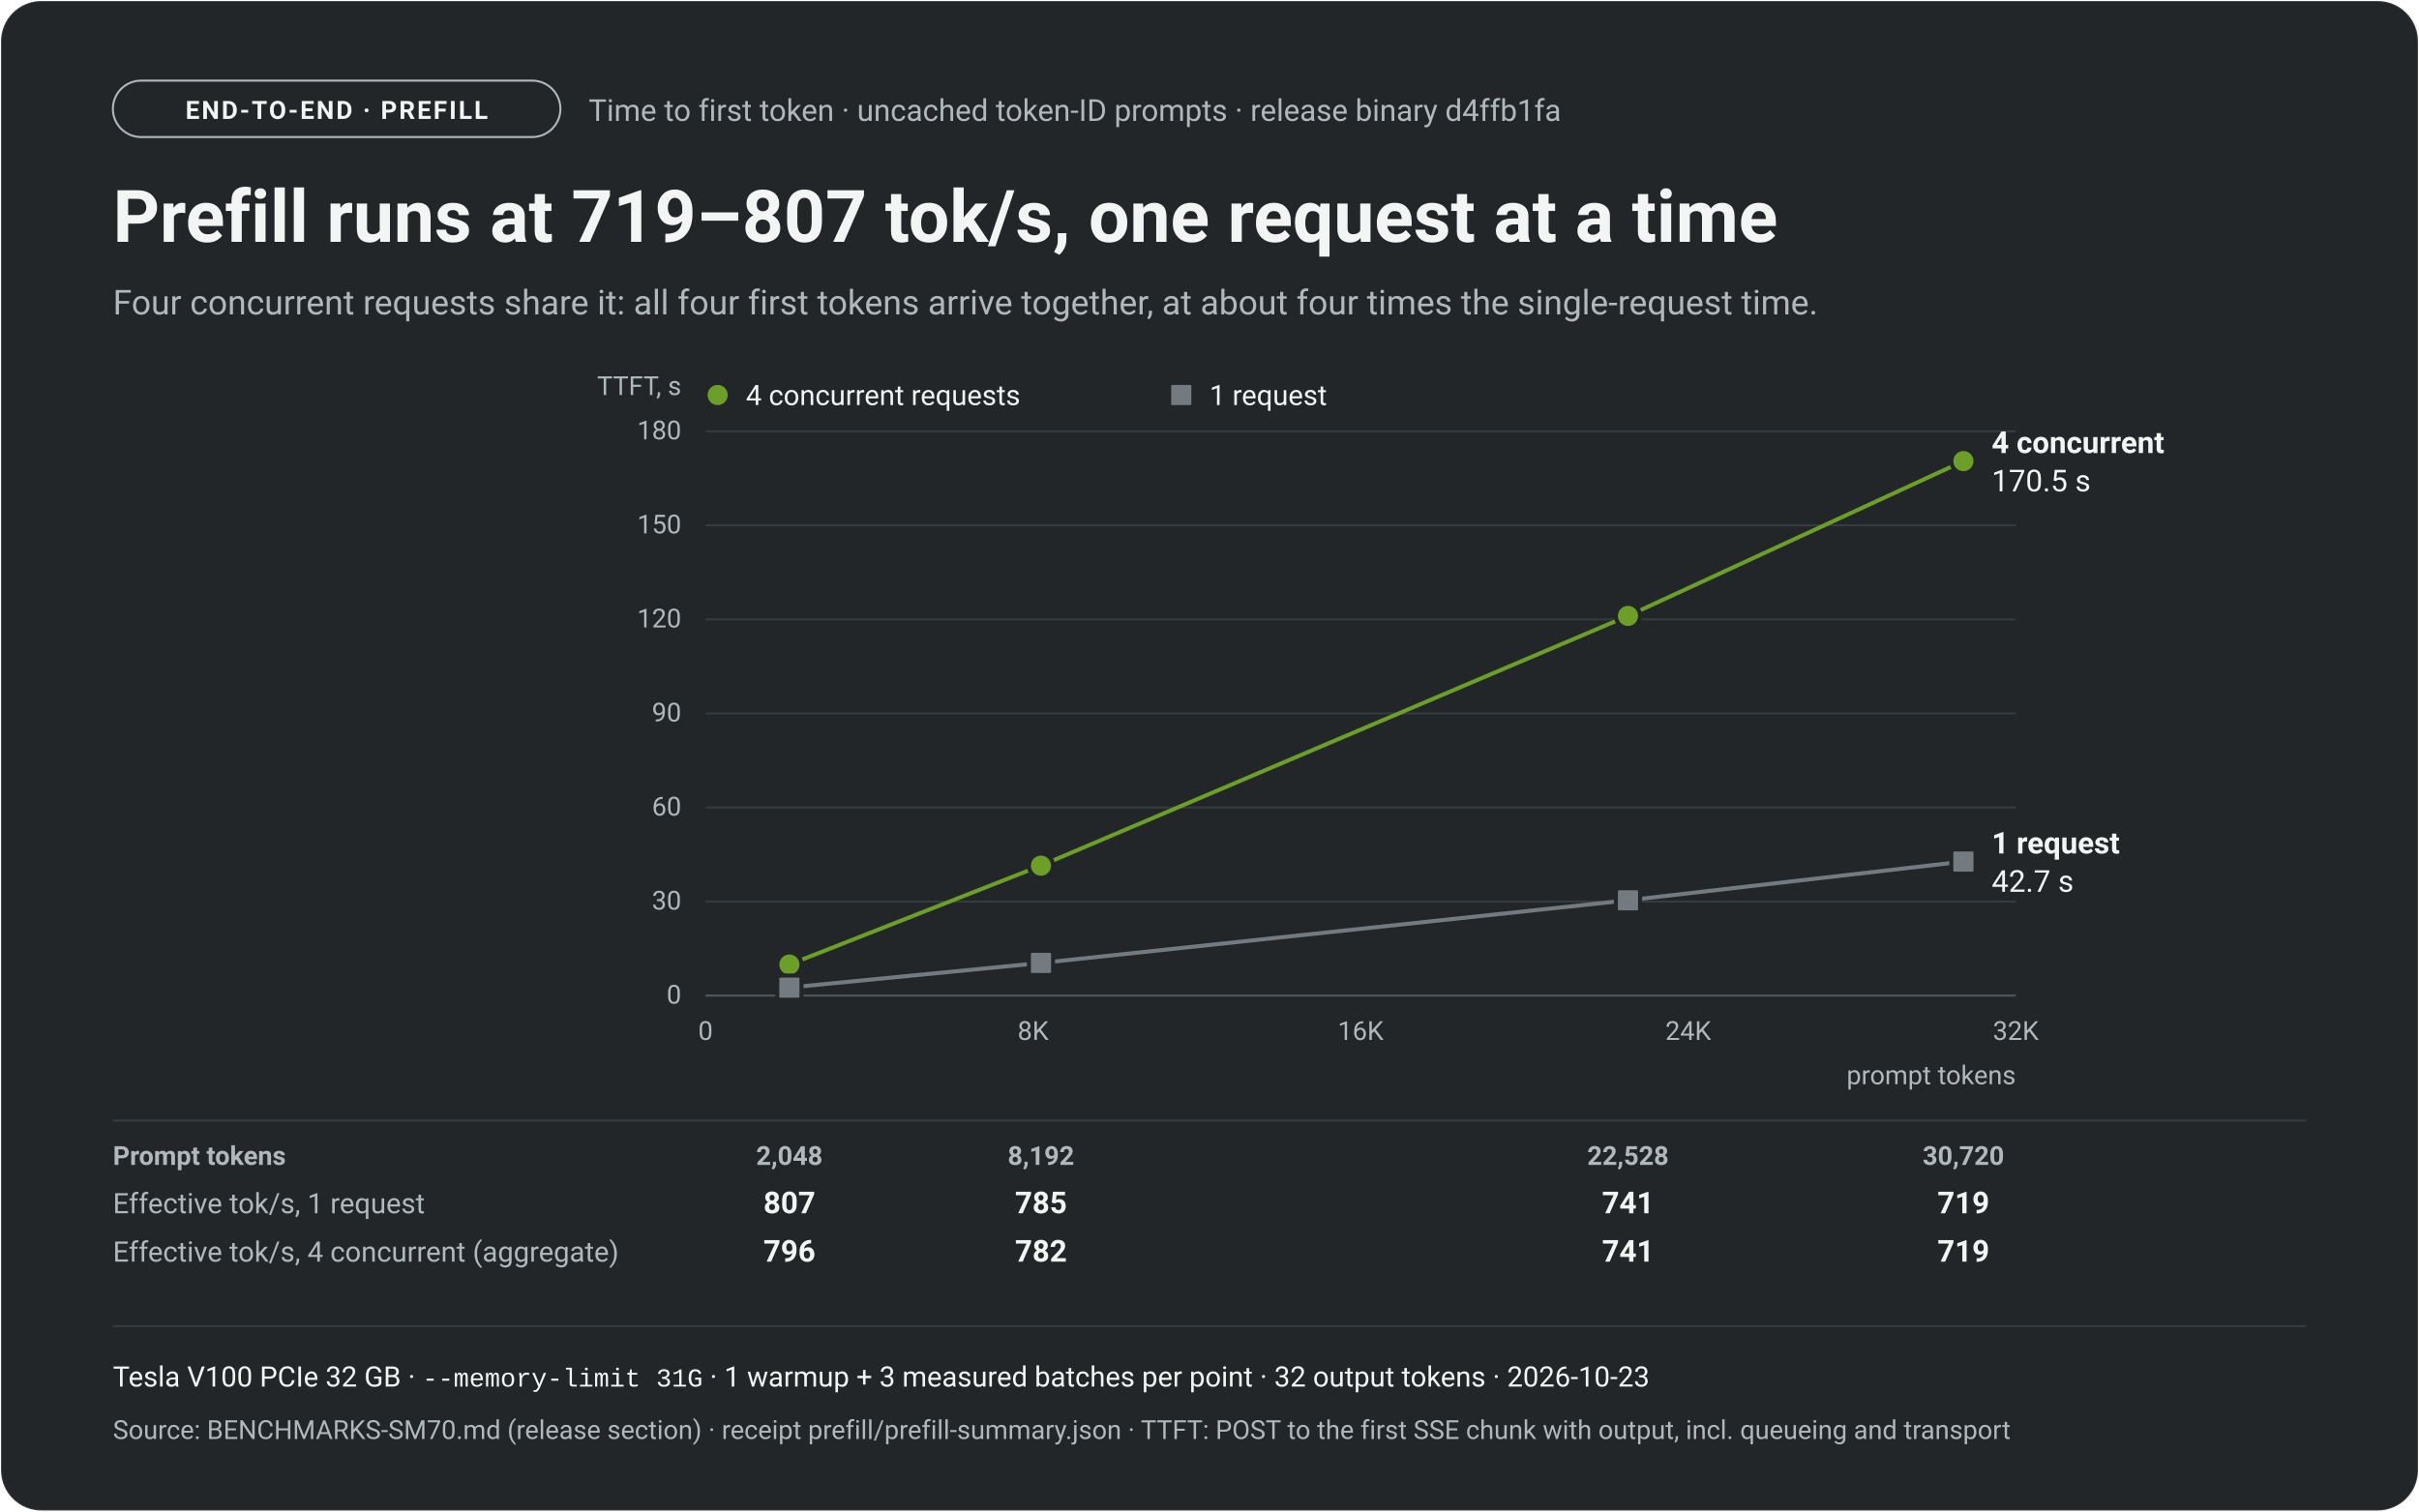
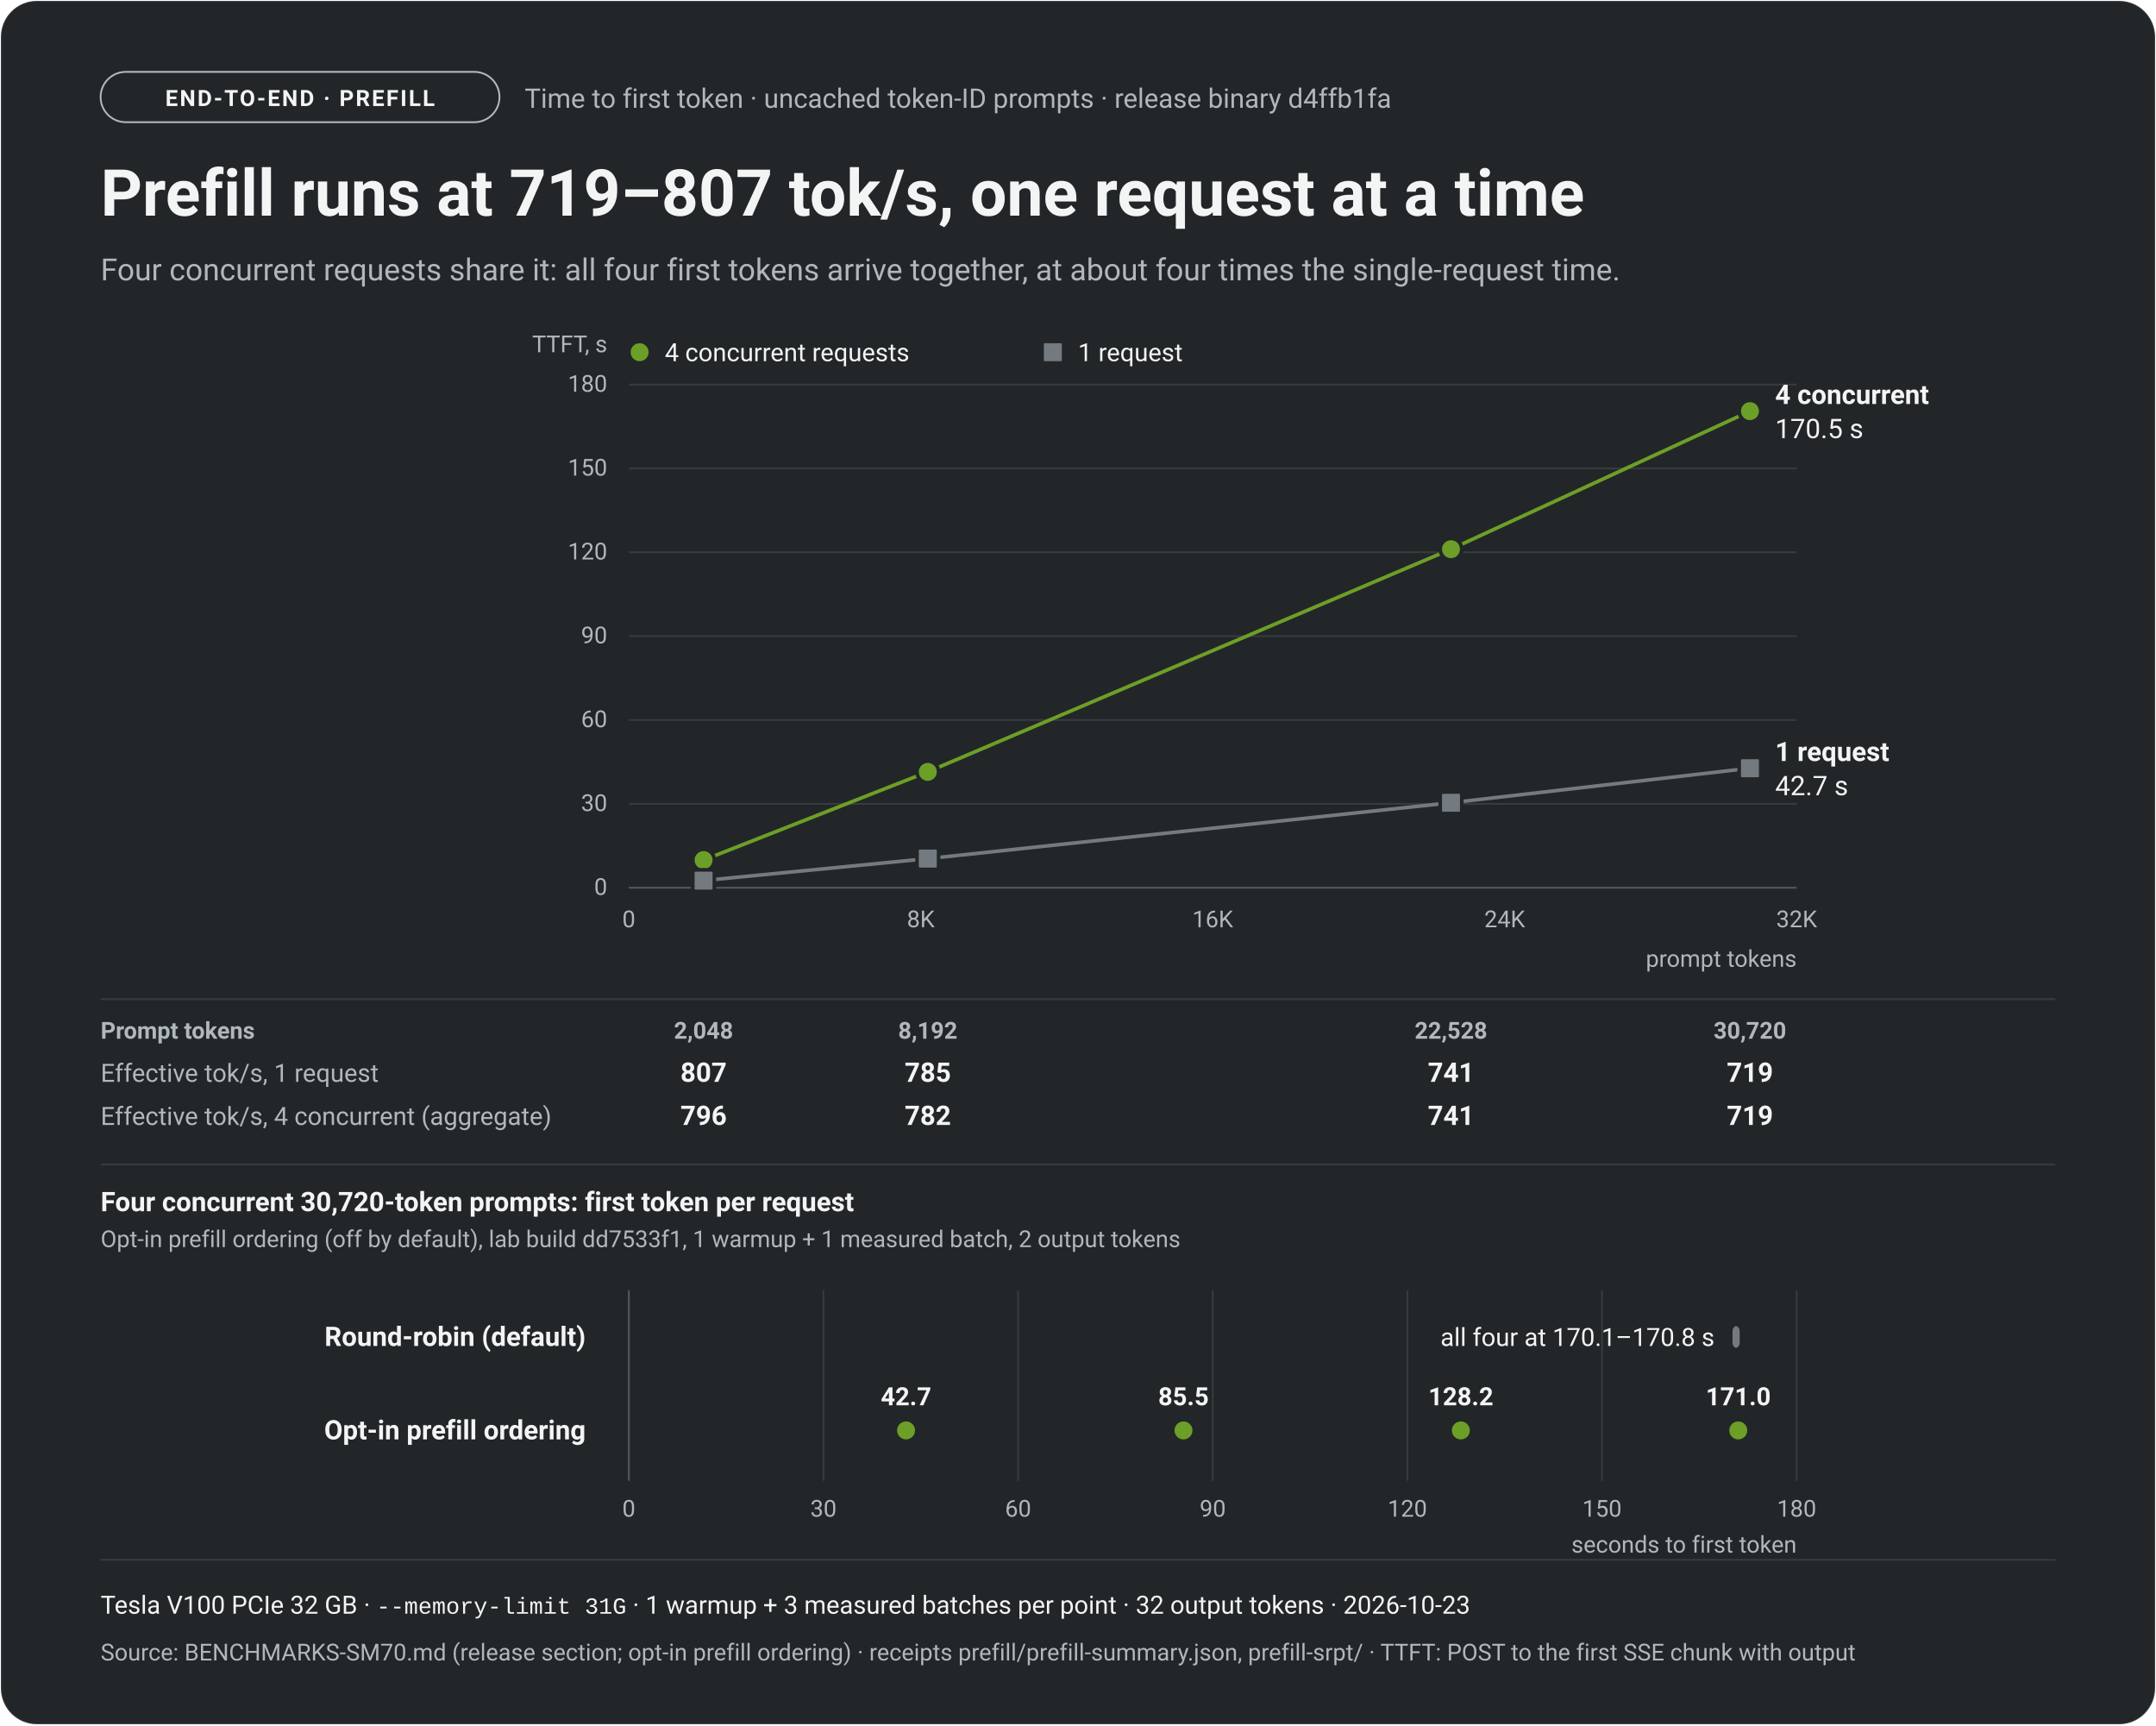
- <svg xmlns="http://www.w3.org/2000/svg" width="1200" height="750" viewBox="0 0 1200 750" role="img" aria-labelledby="title desc">
-   <rect x="0.5" y="0.5" width="1199" height="749" rx="20" fill="#222629" stroke="rgba(255,255,255,0.10)" stroke-width="1" />
+ <svg xmlns="http://www.w3.org/2000/svg" width="1200" height="960" viewBox="0 0 1200 960" role="img" aria-labelledby="title desc">
+   <rect x="0.5" y="0.5" width="1199" height="959" rx="20" fill="#222629" stroke="rgba(255,255,255,0.10)" stroke-width="1" />
  <rect x="56" y="40" width="222" height="28" rx="14" fill="none" stroke="#b0b8bc" stroke-width="1" />
  <text x="167.0" y="59" font-family="system-ui, -apple-system, 'Segoe UI', Roboto, 'Helvetica Neue', 'Noto Sans', Arial, sans-serif" font-size="12.5" font-weight="700" fill="#f3f5f4" text-anchor="middle" letter-spacing="0.08em">END-TO-END · PREFILL</text>
  <text x="292" y="60" font-family="system-ui, -apple-system, 'Segoe UI', Roboto, 'Helvetica Neue', 'Noto Sans', Arial, sans-serif" font-size="15" font-weight="400" fill="#b0b8bc" text-anchor="start">Time to first token · uncached token-ID prompts · release binary d4ffb1fa</text>
  <text x="56" y="120" font-family="system-ui, -apple-system, 'Segoe UI', Roboto, 'Helvetica Neue', 'Noto Sans', Arial, sans-serif" font-size="36" font-weight="650" fill="#f3f5f4" text-anchor="start">Prefill runs at 719–807 tok/s, one request at a time</text>
  <text x="56" y="156" font-family="system-ui, -apple-system, 'Segoe UI', Roboto, 'Helvetica Neue', 'Noto Sans', Arial, sans-serif" font-size="17" font-weight="400" fill="#b0b8bc" text-anchor="start">Four concurrent requests share it: all four first tokens arrive together, at about four times the single-request time.</text>
  <text x="338" y="498.0" font-family="system-ui, -apple-system, 'Segoe UI', Roboto, 'Helvetica Neue', 'Noto Sans', Arial, sans-serif" font-size="13" font-weight="400" fill="#b0b8bc" text-anchor="end" style="font-variant-numeric: tabular-nums">0</text>
  <line x1="350" y1="447.333" x2="1000" y2="447.333" stroke="#353b3f" stroke-width="1" />
  <text x="338" y="451.333" font-family="system-ui, -apple-system, 'Segoe UI', Roboto, 'Helvetica Neue', 'Noto Sans', Arial, sans-serif" font-size="13" font-weight="400" fill="#b0b8bc" text-anchor="end" style="font-variant-numeric: tabular-nums">30</text>
  <line x1="350" y1="400.667" x2="1000" y2="400.667" stroke="#353b3f" stroke-width="1" />
  <text x="338" y="404.667" font-family="system-ui, -apple-system, 'Segoe UI', Roboto, 'Helvetica Neue', 'Noto Sans', Arial, sans-serif" font-size="13" font-weight="400" fill="#b0b8bc" text-anchor="end" style="font-variant-numeric: tabular-nums">60</text>
  <line x1="350" y1="354.0" x2="1000" y2="354.0" stroke="#353b3f" stroke-width="1" />
  <text x="338" y="358.0" font-family="system-ui, -apple-system, 'Segoe UI', Roboto, 'Helvetica Neue', 'Noto Sans', Arial, sans-serif" font-size="13" font-weight="400" fill="#b0b8bc" text-anchor="end" style="font-variant-numeric: tabular-nums">90</text>
  <line x1="350" y1="307.333" x2="1000" y2="307.333" stroke="#353b3f" stroke-width="1" />
  <text x="338" y="311.333" font-family="system-ui, -apple-system, 'Segoe UI', Roboto, 'Helvetica Neue', 'Noto Sans', Arial, sans-serif" font-size="13" font-weight="400" fill="#b0b8bc" text-anchor="end" style="font-variant-numeric: tabular-nums">120</text>
  <line x1="350" y1="260.667" x2="1000" y2="260.667" stroke="#353b3f" stroke-width="1" />
  <text x="338" y="264.667" font-family="system-ui, -apple-system, 'Segoe UI', Roboto, 'Helvetica Neue', 'Noto Sans', Arial, sans-serif" font-size="13" font-weight="400" fill="#b0b8bc" text-anchor="end" style="font-variant-numeric: tabular-nums">150</text>
  <line x1="350" y1="214.0" x2="1000" y2="214.0" stroke="#353b3f" stroke-width="1" />
  <text x="338" y="218.0" font-family="system-ui, -apple-system, 'Segoe UI', Roboto, 'Helvetica Neue', 'Noto Sans', Arial, sans-serif" font-size="13" font-weight="400" fill="#b0b8bc" text-anchor="end" style="font-variant-numeric: tabular-nums">180</text>
  <text x="338" y="196" font-family="system-ui, -apple-system, 'Segoe UI', Roboto, 'Helvetica Neue', 'Noto Sans', Arial, sans-serif" font-size="13" font-weight="400" fill="#b0b8bc" text-anchor="end">TTFT, s</text>
  <line x1="350" y1="494" x2="1000" y2="494" stroke="#50585d" stroke-width="1" />
  <text x="350.0" y="516" font-family="system-ui, -apple-system, 'Segoe UI', Roboto, 'Helvetica Neue', 'Noto Sans', Arial, sans-serif" font-size="13" font-weight="400" fill="#b0b8bc" text-anchor="middle" style="font-variant-numeric: tabular-nums">0</text>
  <text x="512.5" y="516" font-family="system-ui, -apple-system, 'Segoe UI', Roboto, 'Helvetica Neue', 'Noto Sans', Arial, sans-serif" font-size="13" font-weight="400" fill="#b0b8bc" text-anchor="middle" style="font-variant-numeric: tabular-nums">8K</text>
  <text x="675.0" y="516" font-family="system-ui, -apple-system, 'Segoe UI', Roboto, 'Helvetica Neue', 'Noto Sans', Arial, sans-serif" font-size="13" font-weight="400" fill="#b0b8bc" text-anchor="middle" style="font-variant-numeric: tabular-nums">16K</text>
  <text x="837.5" y="516" font-family="system-ui, -apple-system, 'Segoe UI', Roboto, 'Helvetica Neue', 'Noto Sans', Arial, sans-serif" font-size="13" font-weight="400" fill="#b0b8bc" text-anchor="middle" style="font-variant-numeric: tabular-nums">24K</text>
  <text x="1000.0" y="516" font-family="system-ui, -apple-system, 'Segoe UI', Roboto, 'Helvetica Neue', 'Noto Sans', Arial, sans-serif" font-size="13" font-weight="400" fill="#b0b8bc" text-anchor="middle" style="font-variant-numeric: tabular-nums">32K</text>
  <text x="1000" y="538" font-family="system-ui, -apple-system, 'Segoe UI', Roboto, 'Helvetica Neue', 'Noto Sans', Arial, sans-serif" font-size="13" font-weight="400" fill="#b0b8bc" text-anchor="end">prompt tokens</text>
  <path d="M391.6,478.6 L516.4,429.5 L807.6,305.6 L974.0,228.8" fill="none" stroke="#6c9f27" stroke-width="2" />
  <path d="M391.6,490.0 L516.4,477.8 L807.6,446.7 L974.0,427.5" fill="none" stroke="#737b80" stroke-width="2" />
  <circle cx="391.6" cy="478.616" r="6" fill="#6c9f27" stroke="#222629" stroke-width="2" />
  <circle cx="516.4" cy="429.538" r="6" fill="#6c9f27" stroke="#222629" stroke-width="2" />
  <circle cx="807.6" cy="305.607" r="6" fill="#6c9f27" stroke="#222629" stroke-width="2" />
  <circle cx="974.0" cy="228.793" r="6" fill="#6c9f27" stroke="#222629" stroke-width="2" />
  <rect x="385.6" y="484.049" width="12" height="12" rx="1.5" fill="#737b80" stroke="#222629" stroke-width="2" />
  <rect x="510.4" y="471.776" width="12" height="12" rx="1.5" fill="#737b80" stroke="#222629" stroke-width="2" />
  <rect x="801.6" y="440.727" width="12" height="12" rx="1.5" fill="#737b80" stroke="#222629" stroke-width="2" />
  <rect x="968.0" y="421.5" width="12" height="12" rx="1.5" fill="#737b80" stroke="#222629" stroke-width="2" />
  <text x="988.0" y="224.793" font-family="system-ui, -apple-system, 'Segoe UI', Roboto, 'Helvetica Neue', 'Noto Sans', Arial, sans-serif" font-size="15" font-weight="650" fill="#f3f5f4" text-anchor="start">4 concurrent</text>
  <text x="988.0" y="243.793" font-family="system-ui, -apple-system, 'Segoe UI', Roboto, 'Helvetica Neue', 'Noto Sans', Arial, sans-serif" font-size="15" font-weight="400" fill="#f3f5f4" text-anchor="start">170.5 s</text>
  <text x="988.0" y="423.5" font-family="system-ui, -apple-system, 'Segoe UI', Roboto, 'Helvetica Neue', 'Noto Sans', Arial, sans-serif" font-size="15" font-weight="650" fill="#f3f5f4" text-anchor="start">1 request</text>
  <text x="988.0" y="442.5" font-family="system-ui, -apple-system, 'Segoe UI', Roboto, 'Helvetica Neue', 'Noto Sans', Arial, sans-serif" font-size="15" font-weight="400" fill="#f3f5f4" text-anchor="start">42.7 s</text>
  <circle cx="356" cy="196" r="6" fill="#6c9f27" stroke="#222629" stroke-width="2" />
  <text x="370" y="201" font-family="system-ui, -apple-system, 'Segoe UI', Roboto, 'Helvetica Neue', 'Noto Sans', Arial, sans-serif" font-size="14" font-weight="400" fill="#f3f5f4" text-anchor="start">4 concurrent requests</text>
  <rect x="580" y="190" width="12" height="12" rx="1.5" fill="#737b80" stroke="#222629" stroke-width="2" />
  <text x="600" y="201" font-family="system-ui, -apple-system, 'Segoe UI', Roboto, 'Helvetica Neue', 'Noto Sans', Arial, sans-serif" font-size="14" font-weight="400" fill="#f3f5f4" text-anchor="start">1 request</text>
  <line x1="56" y1="556" x2="1144" y2="556" stroke="#353b3f" stroke-width="1" />
  <text x="56" y="578" font-family="system-ui, -apple-system, 'Segoe UI', Roboto, 'Helvetica Neue', 'Noto Sans', Arial, sans-serif" font-size="13" font-weight="600" fill="#b0b8bc" text-anchor="start">Prompt tokens</text>
  <text x="56" y="602" font-family="system-ui, -apple-system, 'Segoe UI', Roboto, 'Helvetica Neue', 'Noto Sans', Arial, sans-serif" font-size="14" font-weight="400" fill="#b0b8bc" text-anchor="start">Effective tok/s, 1 request</text>
  <text x="56" y="626" font-family="system-ui, -apple-system, 'Segoe UI', Roboto, 'Helvetica Neue', 'Noto Sans', Arial, sans-serif" font-size="14" font-weight="400" fill="#b0b8bc" text-anchor="start">Effective tok/s, 4 concurrent (aggregate)</text>
  <text x="391.6" y="578" font-family="system-ui, -apple-system, 'Segoe UI', Roboto, 'Helvetica Neue', 'Noto Sans', Arial, sans-serif" font-size="13" font-weight="600" fill="#b0b8bc" text-anchor="middle" style="font-variant-numeric: tabular-nums">2,048</text>
  <text x="391.6" y="602" font-family="system-ui, -apple-system, 'Segoe UI', Roboto, 'Helvetica Neue', 'Noto Sans', Arial, sans-serif" font-size="15" font-weight="600" fill="#f3f5f4" text-anchor="middle" style="font-variant-numeric: tabular-nums">807</text>
  <text x="391.6" y="626" font-family="system-ui, -apple-system, 'Segoe UI', Roboto, 'Helvetica Neue', 'Noto Sans', Arial, sans-serif" font-size="15" font-weight="600" fill="#f3f5f4" text-anchor="middle" style="font-variant-numeric: tabular-nums">796</text>
  <text x="516.4" y="578" font-family="system-ui, -apple-system, 'Segoe UI', Roboto, 'Helvetica Neue', 'Noto Sans', Arial, sans-serif" font-size="13" font-weight="600" fill="#b0b8bc" text-anchor="middle" style="font-variant-numeric: tabular-nums">8,192</text>
  <text x="516.4" y="602" font-family="system-ui, -apple-system, 'Segoe UI', Roboto, 'Helvetica Neue', 'Noto Sans', Arial, sans-serif" font-size="15" font-weight="600" fill="#f3f5f4" text-anchor="middle" style="font-variant-numeric: tabular-nums">785</text>
  <text x="516.4" y="626" font-family="system-ui, -apple-system, 'Segoe UI', Roboto, 'Helvetica Neue', 'Noto Sans', Arial, sans-serif" font-size="15" font-weight="600" fill="#f3f5f4" text-anchor="middle" style="font-variant-numeric: tabular-nums">782</text>
  <text x="807.6" y="578" font-family="system-ui, -apple-system, 'Segoe UI', Roboto, 'Helvetica Neue', 'Noto Sans', Arial, sans-serif" font-size="13" font-weight="600" fill="#b0b8bc" text-anchor="middle" style="font-variant-numeric: tabular-nums">22,528</text>
  <text x="807.6" y="602" font-family="system-ui, -apple-system, 'Segoe UI', Roboto, 'Helvetica Neue', 'Noto Sans', Arial, sans-serif" font-size="15" font-weight="600" fill="#f3f5f4" text-anchor="middle" style="font-variant-numeric: tabular-nums">741</text>
  <text x="807.6" y="626" font-family="system-ui, -apple-system, 'Segoe UI', Roboto, 'Helvetica Neue', 'Noto Sans', Arial, sans-serif" font-size="15" font-weight="600" fill="#f3f5f4" text-anchor="middle" style="font-variant-numeric: tabular-nums">741</text>
  <text x="974.0" y="578" font-family="system-ui, -apple-system, 'Segoe UI', Roboto, 'Helvetica Neue', 'Noto Sans', Arial, sans-serif" font-size="13" font-weight="600" fill="#b0b8bc" text-anchor="middle" style="font-variant-numeric: tabular-nums">30,720</text>
  <text x="974.0" y="602" font-family="system-ui, -apple-system, 'Segoe UI', Roboto, 'Helvetica Neue', 'Noto Sans', Arial, sans-serif" font-size="15" font-weight="600" fill="#f3f5f4" text-anchor="middle" style="font-variant-numeric: tabular-nums">719</text>
  <text x="974.0" y="626" font-family="system-ui, -apple-system, 'Segoe UI', Roboto, 'Helvetica Neue', 'Noto Sans', Arial, sans-serif" font-size="15" font-weight="600" fill="#f3f5f4" text-anchor="middle" style="font-variant-numeric: tabular-nums">719</text>
-   <line x1="56" y1="658" x2="1144" y2="658" stroke="#353b3f" stroke-width="1" />
-   <text x="56" y="688" font-family="system-ui, -apple-system, 'Segoe UI', Roboto, 'Helvetica Neue', 'Noto Sans', Arial, sans-serif" font-size="14" font-weight="400" fill="#f3f5f4" text-anchor="start">Tesla V100 PCIe 32 GB · <tspan font-family="ui-monospace, SFMono-Regular, Menlo, Consolas, 'Liberation Mono', 'DejaVu Sans Mono', monospace" font-size="0.92em">--memory-limit 31G</tspan> · 1 warmup + 3 measured batches per point · 32 output tokens · 2026-10-23</text>
-   <text x="56" y="714" font-family="system-ui, -apple-system, 'Segoe UI', Roboto, 'Helvetica Neue', 'Noto Sans', Arial, sans-serif" font-size="13" font-weight="400" fill="#b0b8bc" text-anchor="start">Source: BENCHMARKS-SM70.md (release section) · receipt prefill/prefill-summary.json · TTFT: POST to the first SSE chunk with output, incl. queueing and transport</text>
+   <line x1="56" y1="648" x2="1144" y2="648" stroke="#353b3f" stroke-width="1" />
+   <text x="56" y="674" font-family="system-ui, -apple-system, 'Segoe UI', Roboto, 'Helvetica Neue', 'Noto Sans', Arial, sans-serif" font-size="15" font-weight="650" fill="#f3f5f4" text-anchor="start">Four concurrent 30,720-token prompts: first token per request</text>
+   <text x="56" y="694" font-family="system-ui, -apple-system, 'Segoe UI', Roboto, 'Helvetica Neue', 'Noto Sans', Arial, sans-serif" font-size="13" font-weight="400" fill="#b0b8bc" text-anchor="start">Opt-in prefill ordering (off by default), lab build dd7533f1, 1 warmup + 1 measured batch, 2 output tokens</text>
+   <text x="350.0" y="844" font-family="system-ui, -apple-system, 'Segoe UI', Roboto, 'Helvetica Neue', 'Noto Sans', Arial, sans-serif" font-size="13" font-weight="400" fill="#b0b8bc" text-anchor="middle" style="font-variant-numeric: tabular-nums">0</text>
+   <line x1="458.333" y1="718" x2="458.333" y2="824" stroke="#353b3f" stroke-width="1" />
+   <text x="458.333" y="844" font-family="system-ui, -apple-system, 'Segoe UI', Roboto, 'Helvetica Neue', 'Noto Sans', Arial, sans-serif" font-size="13" font-weight="400" fill="#b0b8bc" text-anchor="middle" style="font-variant-numeric: tabular-nums">30</text>
+   <line x1="566.667" y1="718" x2="566.667" y2="824" stroke="#353b3f" stroke-width="1" />
+   <text x="566.667" y="844" font-family="system-ui, -apple-system, 'Segoe UI', Roboto, 'Helvetica Neue', 'Noto Sans', Arial, sans-serif" font-size="13" font-weight="400" fill="#b0b8bc" text-anchor="middle" style="font-variant-numeric: tabular-nums">60</text>
+   <line x1="675.0" y1="718" x2="675.0" y2="824" stroke="#353b3f" stroke-width="1" />
+   <text x="675.0" y="844" font-family="system-ui, -apple-system, 'Segoe UI', Roboto, 'Helvetica Neue', 'Noto Sans', Arial, sans-serif" font-size="13" font-weight="400" fill="#b0b8bc" text-anchor="middle" style="font-variant-numeric: tabular-nums">90</text>
+   <line x1="783.333" y1="718" x2="783.333" y2="824" stroke="#353b3f" stroke-width="1" />
+   <text x="783.333" y="844" font-family="system-ui, -apple-system, 'Segoe UI', Roboto, 'Helvetica Neue', 'Noto Sans', Arial, sans-serif" font-size="13" font-weight="400" fill="#b0b8bc" text-anchor="middle" style="font-variant-numeric: tabular-nums">120</text>
+   <line x1="891.667" y1="718" x2="891.667" y2="824" stroke="#353b3f" stroke-width="1" />
+   <text x="891.667" y="844" font-family="system-ui, -apple-system, 'Segoe UI', Roboto, 'Helvetica Neue', 'Noto Sans', Arial, sans-serif" font-size="13" font-weight="400" fill="#b0b8bc" text-anchor="middle" style="font-variant-numeric: tabular-nums">150</text>
+   <line x1="1000.0" y1="718" x2="1000.0" y2="824" stroke="#353b3f" stroke-width="1" />
+   <text x="1000.0" y="844" font-family="system-ui, -apple-system, 'Segoe UI', Roboto, 'Helvetica Neue', 'Noto Sans', Arial, sans-serif" font-size="13" font-weight="400" fill="#b0b8bc" text-anchor="middle" style="font-variant-numeric: tabular-nums">180</text>
+   <text x="1000" y="864" font-family="system-ui, -apple-system, 'Segoe UI', Roboto, 'Helvetica Neue', 'Noto Sans', Arial, sans-serif" font-size="13" font-weight="400" fill="#b0b8bc" text-anchor="end">seconds to first token</text>
+   <line x1="350" y1="718" x2="350" y2="824" stroke="#50585d" stroke-width="1" />
+   <text x="326" y="749" font-family="system-ui, -apple-system, 'Segoe UI', Roboto, 'Helvetica Neue', 'Noto Sans', Arial, sans-serif" font-size="15" font-weight="600" fill="#f3f5f4" text-anchor="end">Round-robin (default)</text>
+   <rect x="964.286" y="738" width="4" height="12" rx="3" fill="#737b80" />
+   <text x="954.286" y="749" font-family="system-ui, -apple-system, 'Segoe UI', Roboto, 'Helvetica Neue', 'Noto Sans', Arial, sans-serif" font-size="14" font-weight="400" fill="#f3f5f4" text-anchor="end">all four at 170.1–170.8 s</text>
+   <text x="326" y="801" font-family="system-ui, -apple-system, 'Segoe UI', Roboto, 'Helvetica Neue', 'Noto Sans', Arial, sans-serif" font-size="15" font-weight="600" fill="#f3f5f4" text-anchor="end">Opt-in prefill ordering</text>
+   <circle cx="504.303" cy="796" r="6" fill="#6c9f27" stroke="#222629" stroke-width="2" />
+   <text x="504.303" y="782" font-family="system-ui, -apple-system, 'Segoe UI', Roboto, 'Helvetica Neue', 'Noto Sans', Arial, sans-serif" font-size="14" font-weight="600" fill="#f3f5f4" text-anchor="middle">42.7</text>
+   <circle cx="658.714" cy="796" r="6" fill="#6c9f27" stroke="#222629" stroke-width="2" />
+   <text x="658.714" y="782" font-family="system-ui, -apple-system, 'Segoe UI', Roboto, 'Helvetica Neue', 'Noto Sans', Arial, sans-serif" font-size="14" font-weight="600" fill="#f3f5f4" text-anchor="middle">85.5</text>
+   <circle cx="813.089" cy="796" r="6" fill="#6c9f27" stroke="#222629" stroke-width="2" />
+   <text x="813.089" y="782" font-family="system-ui, -apple-system, 'Segoe UI', Roboto, 'Helvetica Neue', 'Noto Sans', Arial, sans-serif" font-size="14" font-weight="600" fill="#f3f5f4" text-anchor="middle">128.2</text>
+   <circle cx="967.5" cy="796" r="6" fill="#6c9f27" stroke="#222629" stroke-width="2" />
+   <text x="967.5" y="782" font-family="system-ui, -apple-system, 'Segoe UI', Roboto, 'Helvetica Neue', 'Noto Sans', Arial, sans-serif" font-size="14" font-weight="600" fill="#f3f5f4" text-anchor="middle">171.0</text>
+   <line x1="56" y1="868" x2="1144" y2="868" stroke="#353b3f" stroke-width="1" />
+   <text x="56" y="898" font-family="system-ui, -apple-system, 'Segoe UI', Roboto, 'Helvetica Neue', 'Noto Sans', Arial, sans-serif" font-size="14" font-weight="400" fill="#f3f5f4" text-anchor="start">Tesla V100 PCIe 32 GB · <tspan font-family="ui-monospace, SFMono-Regular, Menlo, Consolas, 'Liberation Mono', 'DejaVu Sans Mono', monospace" font-size="0.92em">--memory-limit 31G</tspan> · 1 warmup + 3 measured batches per point · 32 output tokens · 2026-10-23</text>
+   <text x="56" y="924" font-family="system-ui, -apple-system, 'Segoe UI', Roboto, 'Helvetica Neue', 'Noto Sans', Arial, sans-serif" font-size="13" font-weight="400" fill="#b0b8bc" text-anchor="start">Source: BENCHMARKS-SM70.md (release section; opt-in prefill ordering) · receipts prefill/prefill-summary.json, prefill-srpt/ · TTFT: POST to the first SSE chunk with output</text>
</svg>
